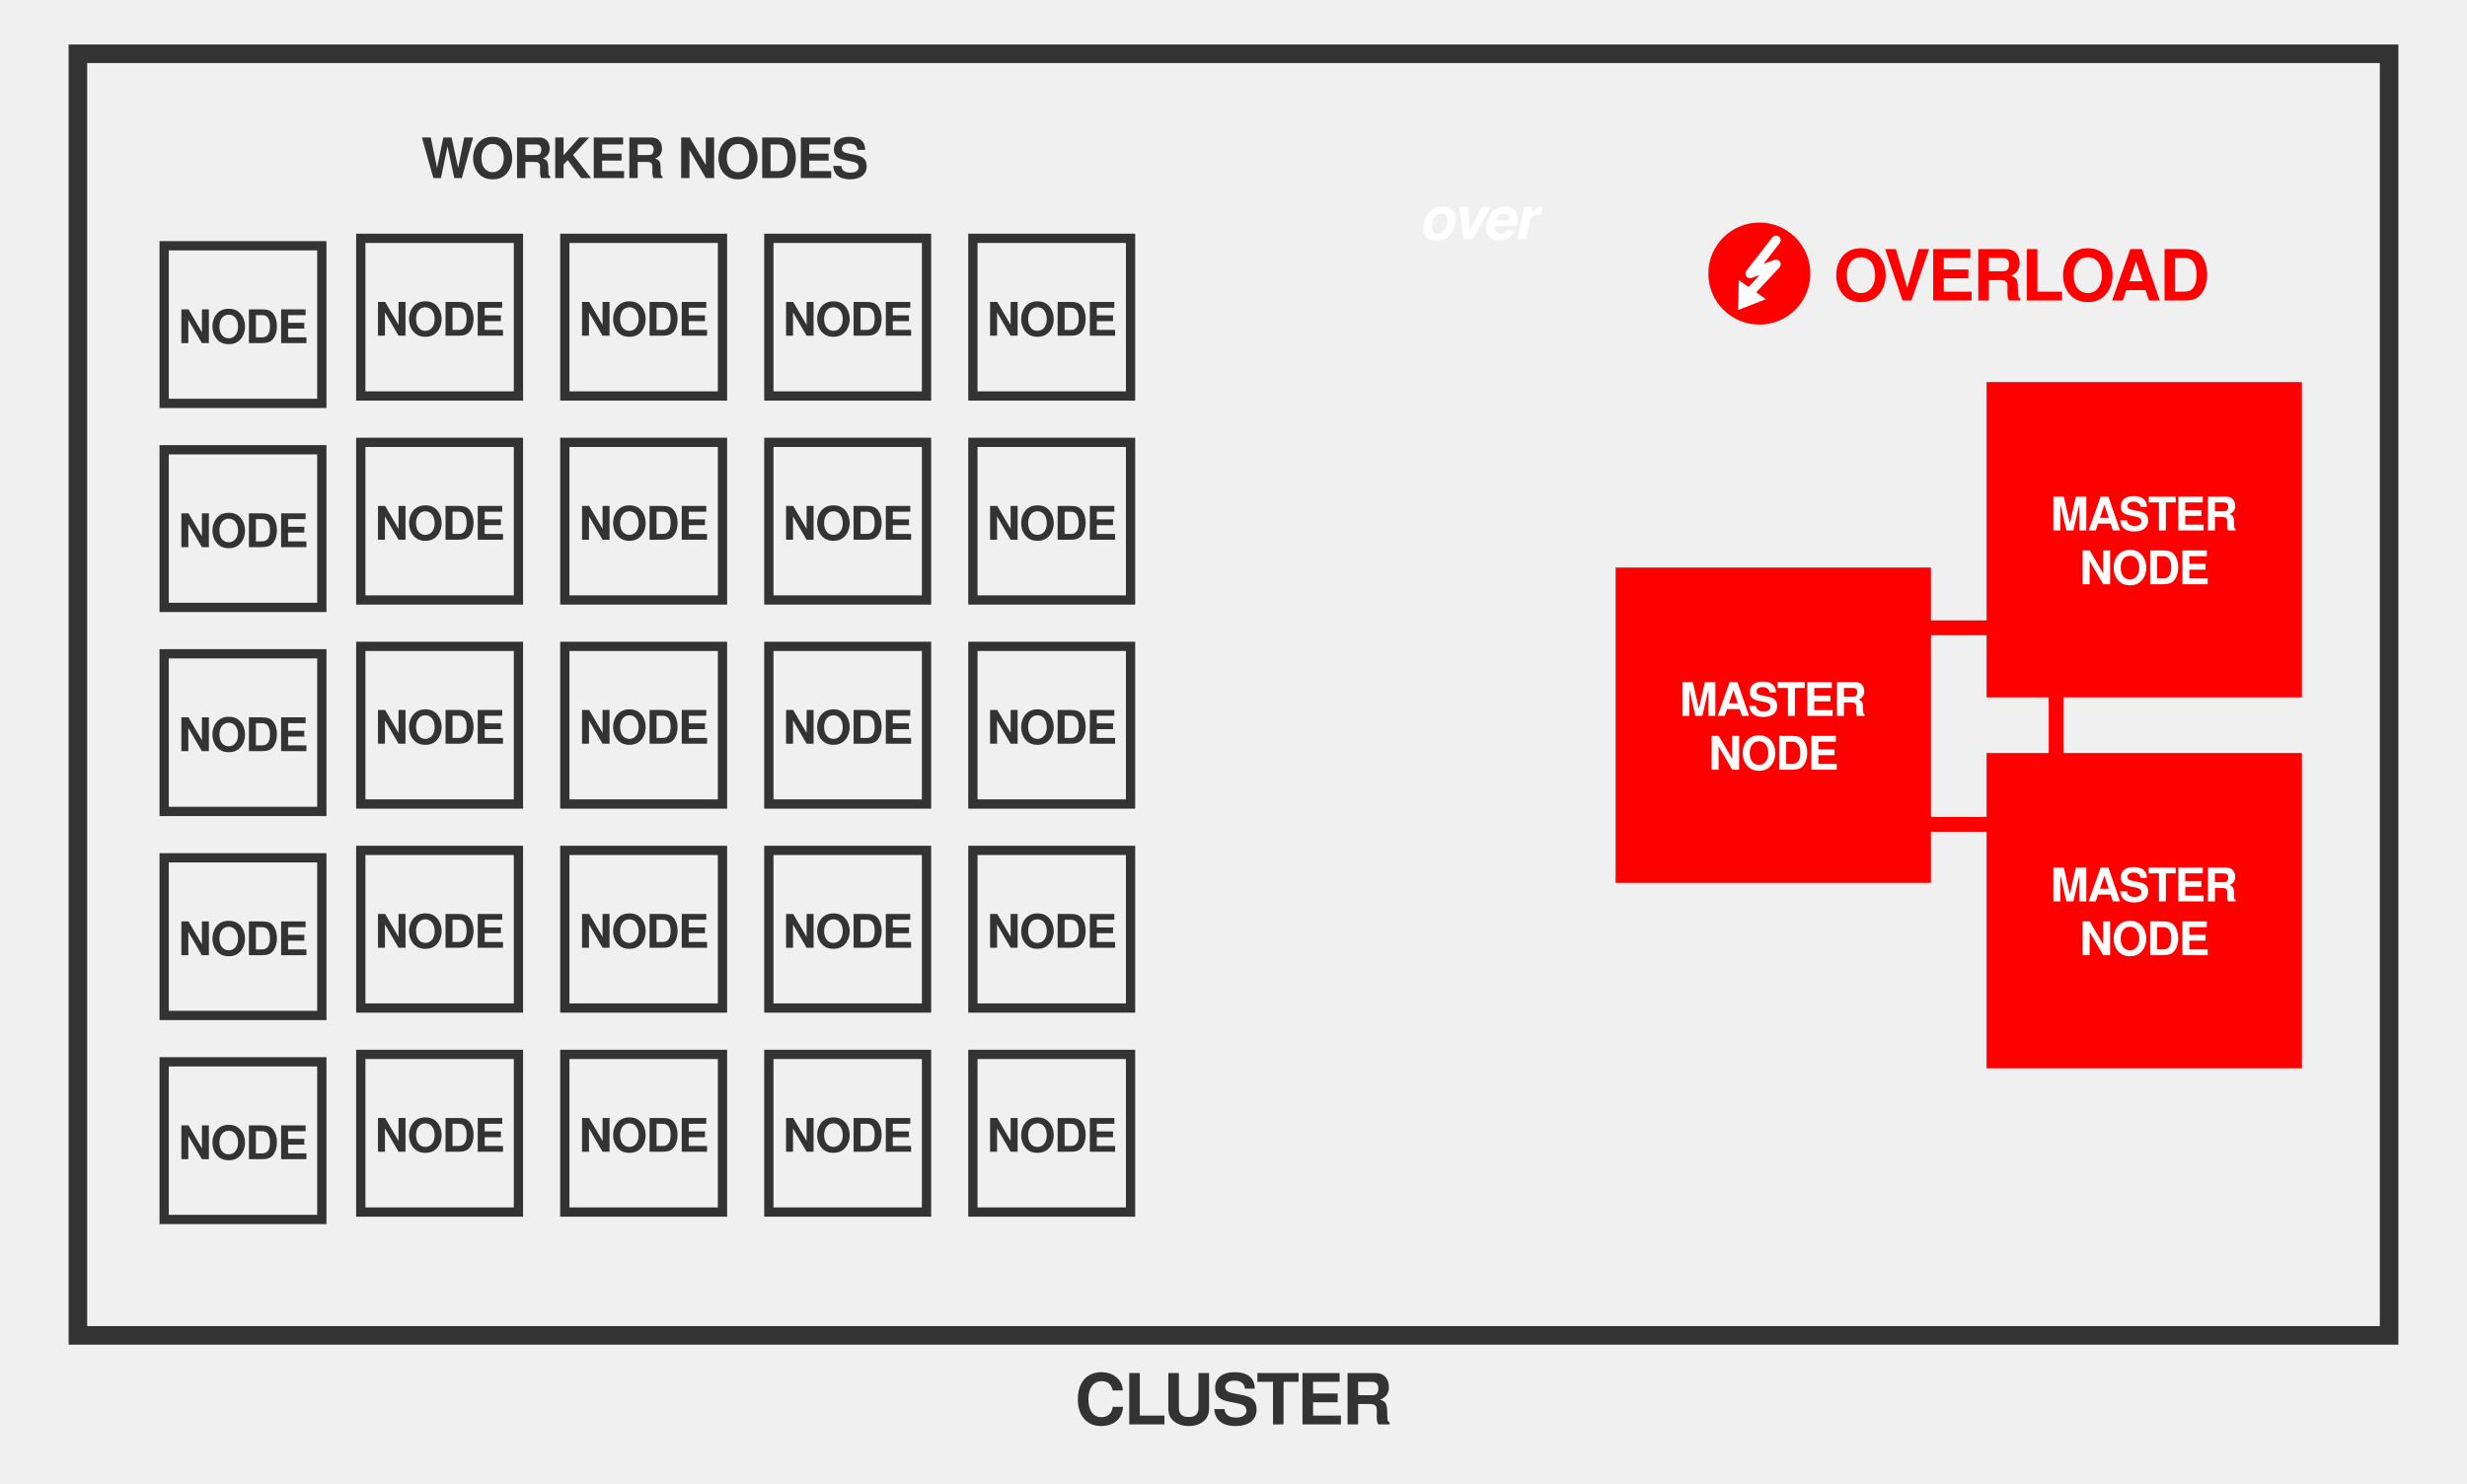
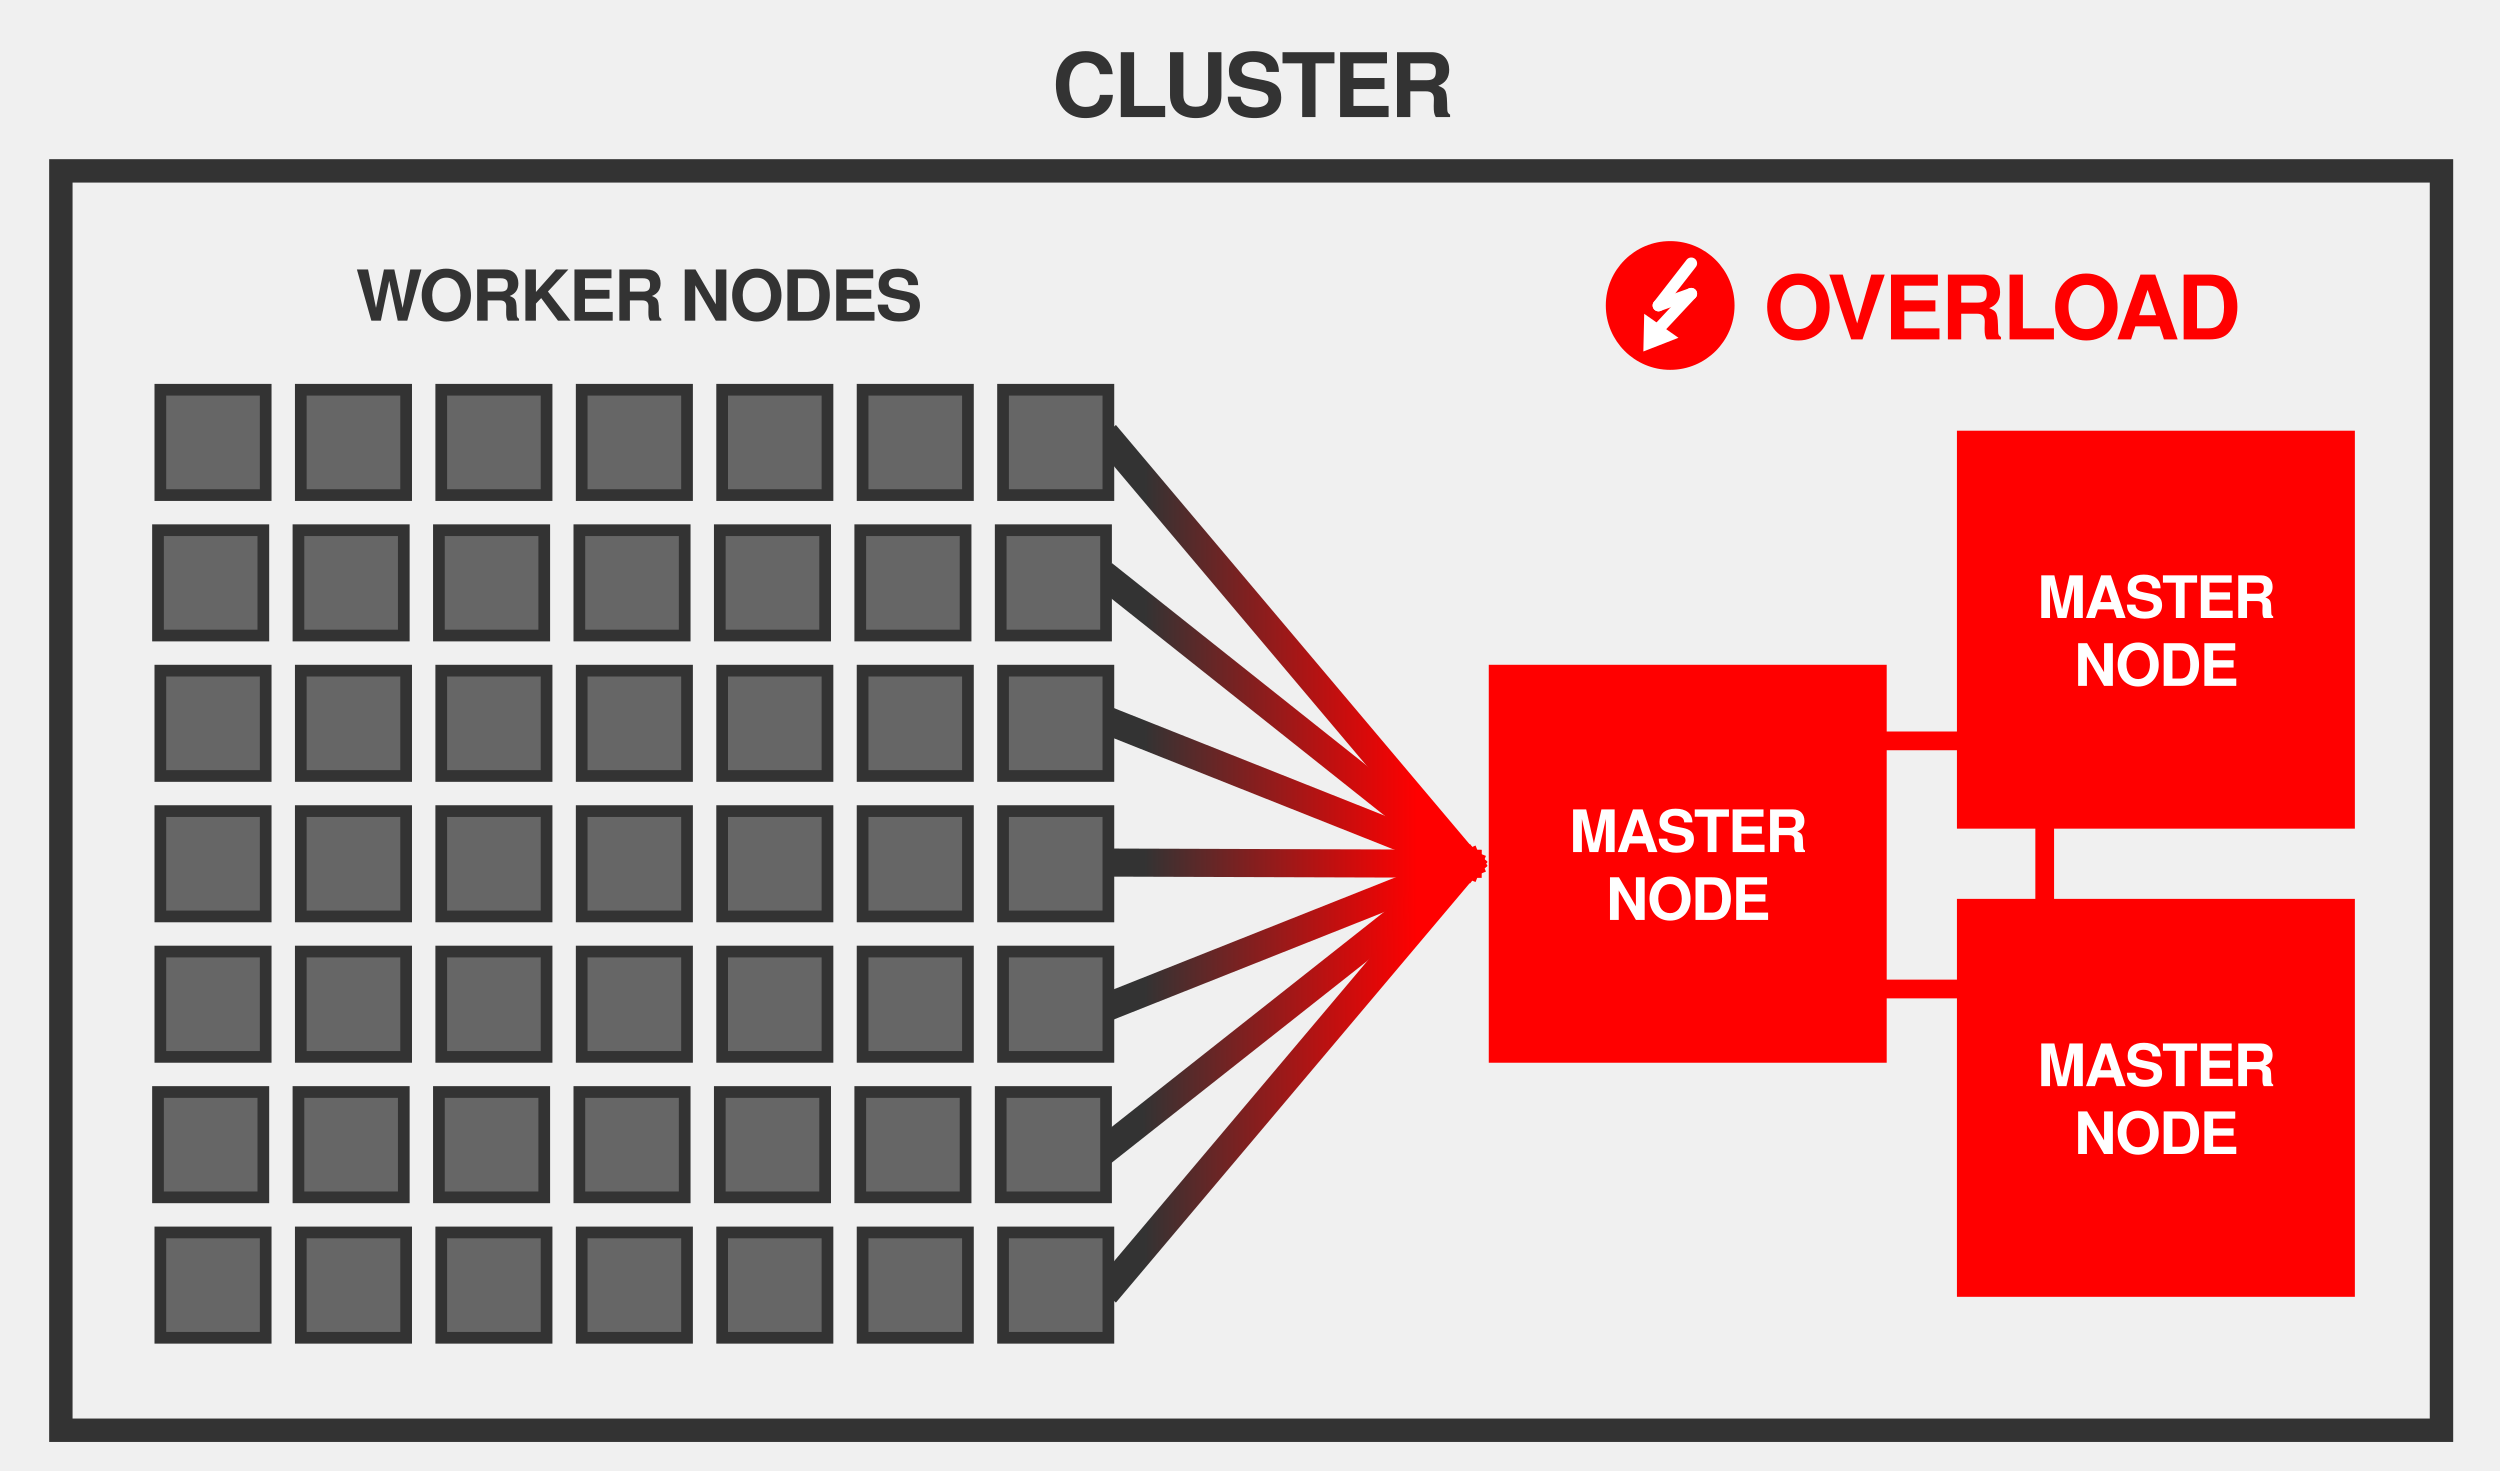
- <svg xmlns="http://www.w3.org/2000/svg" viewBox="0 0 1330 800">
-   <style>.sans-serif{font-family:-apple-system,BlinkMacSystemFont,'avenir next', avenir,'helvetica neue',helvetica,ubuntu,roboto,noto,'segoe ui',arial,sans-serif}</style>
-   <g fill="none" fill-rule="evenodd">
-     <g transform="translate(86, 130)">
-       <path stroke="#333" stroke-width="5" d="M2.5 2.5h85v85h-85z" />
-       <text font-size="25" font-weight="bold" letter-spacing="-.714" fill="#333" class="sans-serif">
-         <tspan x="10.079" y="55">NODE</tspan>
-       </text>
-     </g>
-     <g transform="translate(192, 126)">
-       <path stroke="#333" stroke-width="5" d="M2.5 2.5h85v85h-85z" />
-       <text font-size="25" font-weight="bold" letter-spacing="-.714" fill="#333" class="sans-serif">
-         <tspan x="10.079" y="55">NODE</tspan>
-       </text>
-     </g>
-     <g transform="translate(302, 126)">
-       <path stroke="#333" stroke-width="5" d="M2.5 2.5h85v85h-85z" />
-       <text font-size="25" font-weight="bold" letter-spacing="-.714" fill="#333" class="sans-serif">
-         <tspan x="10.079" y="55">NODE</tspan>
-       </text>
-     </g>
-     <g transform="translate(412, 126)">
-       <path stroke="#333" stroke-width="5" d="M2.5 2.5h85v85h-85z" />
-       <text font-size="25" font-weight="bold" letter-spacing="-.714" fill="#333" class="sans-serif">
-         <tspan x="10.079" y="55">NODE</tspan>
-       </text>
-     </g>
-     <g transform="translate(522, 126)">
-       <path stroke="#333" stroke-width="5" d="M2.5 2.5h85v85h-85z" />
-       <text font-size="25" font-weight="bold" letter-spacing="-.714" fill="#333" class="sans-serif">
-         <tspan x="10.079" y="55">NODE</tspan>
-       </text>
-     </g>
-     <g transform="translate(86, 240)">
-       <path stroke="#333" stroke-width="5" d="M2.5 2.5h85v85h-85z" />
-       <text font-size="25" font-weight="bold" letter-spacing="-.714" fill="#333" class="sans-serif">
-         <tspan x="10.079" y="55">NODE</tspan>
-       </text>
-     </g>
-     <g transform="translate(192, 236)">
-       <path stroke="#333" stroke-width="5" d="M2.5 2.5h85v85h-85z" />
-       <text font-size="25" font-weight="bold" letter-spacing="-.714" fill="#333" class="sans-serif">
-         <tspan x="10.079" y="55">NODE</tspan>
-       </text>
-     </g>
-     <g transform="translate(302, 236)">
-       <path stroke="#333" stroke-width="5" d="M2.5 2.5h85v85h-85z" />
-       <text font-size="25" font-weight="bold" letter-spacing="-.714" fill="#333" class="sans-serif">
-         <tspan x="10.079" y="55">NODE</tspan>
-       </text>
-     </g>
-     <g transform="translate(412, 236)">
-       <path stroke="#333" stroke-width="5" d="M2.5 2.5h85v85h-85z" />
-       <text font-size="25" font-weight="bold" letter-spacing="-.714" fill="#333" class="sans-serif">
-         <tspan x="10.079" y="55">NODE</tspan>
-       </text>
-     </g>
-     <g transform="translate(522, 236)">
-       <path stroke="#333" stroke-width="5" d="M2.5 2.5h85v85h-85z" />
-       <text font-size="25" font-weight="bold" letter-spacing="-.714" fill="#333" class="sans-serif">
-         <tspan x="10.079" y="55">NODE</tspan>
-       </text>
-     </g>
-     <g transform="translate(86, 350)">
-       <path stroke="#333" stroke-width="5" d="M2.5 2.5h85v85h-85z" />
-       <text font-size="25" font-weight="bold" letter-spacing="-.714" fill="#333" class="sans-serif">
-         <tspan x="10.079" y="55">NODE</tspan>
-       </text>
-     </g>
-     <g transform="translate(192, 346)">
-       <path stroke="#333" stroke-width="5" d="M2.5 2.5h85v85h-85z" />
-       <text font-size="25" font-weight="bold" letter-spacing="-.714" fill="#333" class="sans-serif">
-         <tspan x="10.079" y="55">NODE</tspan>
-       </text>
-     </g>
-     <g transform="translate(302, 346)">
-       <path stroke="#333" stroke-width="5" d="M2.5 2.5h85v85h-85z" />
-       <text font-size="25" font-weight="bold" letter-spacing="-.714" fill="#333" class="sans-serif">
-         <tspan x="10.079" y="55">NODE</tspan>
-       </text>
-     </g>
-     <g transform="translate(412, 346)">
-       <path stroke="#333" stroke-width="5" d="M2.5 2.5h85v85h-85z" />
-       <text font-size="25" font-weight="bold" letter-spacing="-.714" fill="#333" class="sans-serif">
-         <tspan x="10.079" y="55">NODE</tspan>
-       </text>
-     </g>
-     <g transform="translate(522, 346)">
-       <path stroke="#333" stroke-width="5" d="M2.5 2.5h85v85h-85z" />
-       <text font-size="25" font-weight="bold" letter-spacing="-.714" fill="#333" class="sans-serif">
-         <tspan x="10.079" y="55">NODE</tspan>
-       </text>
-     </g>
-     <g transform="translate(86, 460)">
-       <path stroke="#333" stroke-width="5" d="M2.5 2.5h85v85h-85z" />
-       <text font-size="25" font-weight="bold" letter-spacing="-.714" fill="#333" class="sans-serif">
-         <tspan x="10.079" y="55">NODE</tspan>
-       </text>
-     </g>
-     <g transform="translate(192, 456)">
-       <path stroke="#333" stroke-width="5" d="M2.5 2.5h85v85h-85z" />
-       <text font-size="25" font-weight="bold" letter-spacing="-.714" fill="#333" class="sans-serif">
-         <tspan x="10.079" y="55">NODE</tspan>
-       </text>
-     </g>
-     <g transform="translate(302, 456)">
-       <path stroke="#333" stroke-width="5" d="M2.5 2.5h85v85h-85z" />
-       <text font-size="25" font-weight="bold" letter-spacing="-.714" fill="#333" class="sans-serif">
-         <tspan x="10.079" y="55">NODE</tspan>
-       </text>
-     </g>
-     <g transform="translate(412, 456)">
-       <path stroke="#333" stroke-width="5" d="M2.5 2.5h85v85h-85z" />
-       <text font-size="25" font-weight="bold" letter-spacing="-.714" fill="#333" class="sans-serif">
-         <tspan x="10.079" y="55">NODE</tspan>
-       </text>
-     </g>
-     <g transform="translate(522, 456)">
-       <path stroke="#333" stroke-width="5" d="M2.5 2.5h85v85h-85z" />
-       <text font-size="25" font-weight="bold" letter-spacing="-.714" fill="#333" class="sans-serif">
-         <tspan x="10.079" y="55">NODE</tspan>
-       </text>
-     </g>
-     <g transform="translate(86, 570)">
-       <path stroke="#333" stroke-width="5" d="M2.5 2.5h85v85h-85z" />
-       <text font-size="25" font-weight="bold" letter-spacing="-.714" fill="#333" class="sans-serif">
-         <tspan x="10.079" y="55">NODE</tspan>
-       </text>
-     </g>
-     <g transform="translate(192, 566)">
-       <path stroke="#333" stroke-width="5" d="M2.5 2.5h85v85h-85z" />
-       <text font-size="25" font-weight="bold" letter-spacing="-.714" fill="#333" class="sans-serif">
-         <tspan x="10.079" y="55">NODE</tspan>
-       </text>
-     </g>
-     <g transform="translate(302, 566)">
-       <path stroke="#333" stroke-width="5" d="M2.5 2.5h85v85h-85z" />
-       <text font-size="25" font-weight="bold" letter-spacing="-.714" fill="#333" class="sans-serif">
-         <tspan x="10.079" y="55">NODE</tspan>
-       </text>
-     </g>
-     <g transform="translate(412, 566)">
-       <path stroke="#333" stroke-width="5" d="M2.5 2.5h85v85h-85z" />
-       <text font-size="25" font-weight="bold" letter-spacing="-.714" fill="#333" class="sans-serif">
-         <tspan x="10.079" y="55">NODE</tspan>
-       </text>
-     </g>
-     <g transform="translate(522, 566)">
-       <path stroke="#333" stroke-width="5" d="M2.5 2.5h85v85h-85z" />
-       <text font-size="25" font-weight="bold" letter-spacing="-.714" fill="#333" class="sans-serif">
-         <tspan x="10.079" y="55">NODE</tspan>
-       </text>
-     </g>
-     <g transform="translate(871, 206)">
-       <g transform="translate(0, 100)">
-         <path fill="red" d="M0 0h170v170H0z" />
-         <text font-size="25" font-weight="bold" letter-spacing="-.714" fill="#FFF" class="sans-serif">
+ <svg xmlns="http://www.w3.org/2000/svg" width="1068px" height="628px" viewBox="0 0 1068 628" version="1.1">
+   <defs>
+     <linearGradient x1="8.729%" y1="0%" x2="85.588%" y2="0%" id="linearGradient-1">
+       <stop stop-color="#333333" offset="0%" />
+       <stop stop-color="#FF0000" offset="100%" />
+     </linearGradient>
+     <linearGradient x1="8.729%" y1="0%" x2="85.588%" y2="0%" id="linearGradient-2">
+       <stop stop-color="#333333" offset="0%" />
+       <stop stop-color="#FF0000" offset="100%" />
+     </linearGradient>
+     <linearGradient x1="8.729%" y1="0%" x2="85.588%" y2="0%" id="linearGradient-3">
+       <stop stop-color="#333333" offset="0%" />
+       <stop stop-color="#FF0000" offset="100%" />
+     </linearGradient>
+     <linearGradient x1="8.729%" y1="0%" x2="85.588%" y2="0%" id="linearGradient-4">
+       <stop stop-color="#333333" offset="0%" />
+       <stop stop-color="#FF0000" offset="100%" />
+     </linearGradient>
+     <linearGradient x1="8.729%" y1="0%" x2="85.588%" y2="0%" id="linearGradient-5">
+       <stop stop-color="#333333" offset="0%" />
+       <stop stop-color="#FF0000" offset="100%" />
+     </linearGradient>
+   </defs>
+   <g id="many-nodes-per-cluster" stroke="none" stroke-width="1" fill="none" fill-rule="evenodd">
+     <rect id="Rectangle" stroke="#333333" stroke-width="10" x="26" y="73" width="1017" height="538" />
+     <path d="M476,190 L627,369" id="Line" stroke="url(#linearGradient-1)" stroke-width="12" stroke-linecap="square" />
+     <path d="M476,249 L627,369" id="Line" stroke="url(#linearGradient-2)" stroke-width="12" stroke-linecap="square" />
+     <path d="M476,309 L627,369" id="Line" stroke="url(#linearGradient-3)" stroke-width="12" stroke-linecap="square" />
+     <path d="M476,368.5 L627,369" id="Line" stroke="url(#linearGradient-4)" stroke-width="12" stroke-linecap="square" />
+     <path d="M476,429 L627,369" id="Line" stroke="url(#linearGradient-3)" stroke-width="12" stroke-linecap="square" />
+     <path d="M475,489 L627,369" id="Line" stroke="url(#linearGradient-5)" stroke-width="12" stroke-linecap="square" />
+     <path d="M476,548 L627,369" id="Line" stroke="url(#linearGradient-1)" stroke-width="12" stroke-linecap="square" />
+     <rect id="Rectangle" stroke="#333333" stroke-width="5" fill="#666666" x="128.5" y="166.5" width="45" height="45" />
+     <rect id="Rectangle" stroke="#333333" stroke-width="5" fill="#666666" x="188.5" y="166.5" width="45" height="45" />
+     <rect id="Rectangle" stroke="#333333" stroke-width="5" fill="#666666" x="248.5" y="166.5" width="45" height="45" />
+     <rect id="Rectangle" stroke="#333333" stroke-width="5" fill="#666666" x="308.5" y="166.5" width="45" height="45" />
+     <rect id="Rectangle" stroke="#333333" stroke-width="5" fill="#666666" x="368.5" y="166.5" width="45" height="45" />
+     <rect id="Rectangle" stroke="#333333" stroke-width="5" fill="#666666" x="428.5" y="166.5" width="45" height="45" />
+     <rect id="Rectangle" stroke="#333333" stroke-width="5" fill="#666666" x="127.5" y="226.5" width="45" height="45" />
+     <rect id="Rectangle" stroke="#333333" stroke-width="5" fill="#666666" x="187.5" y="226.5" width="45" height="45" />
+     <rect id="Rectangle" stroke="#333333" stroke-width="5" fill="#666666" x="247.5" y="226.5" width="45" height="45" />
+     <rect id="Rectangle" stroke="#333333" stroke-width="5" fill="#666666" x="307.5" y="226.5" width="45" height="45" />
+     <rect id="Rectangle" stroke="#333333" stroke-width="5" fill="#666666" x="367.5" y="226.5" width="45" height="45" />
+     <rect id="Rectangle" stroke="#333333" stroke-width="5" fill="#666666" x="427.5" y="226.5" width="45" height="45" />
+     <rect id="Rectangle" stroke="#333333" stroke-width="5" fill="#666666" x="128.5" y="286.5" width="45" height="45" />
+     <rect id="Rectangle" stroke="#333333" stroke-width="5" fill="#666666" x="188.5" y="286.5" width="45" height="45" />
+     <rect id="Rectangle" stroke="#333333" stroke-width="5" fill="#666666" x="248.5" y="286.5" width="45" height="45" />
+     <rect id="Rectangle" stroke="#333333" stroke-width="5" fill="#666666" x="308.5" y="286.5" width="45" height="45" />
+     <rect id="Rectangle" stroke="#333333" stroke-width="5" fill="#666666" x="368.5" y="286.5" width="45" height="45" />
+     <rect id="Rectangle" stroke="#333333" stroke-width="5" fill="#666666" x="428.5" y="286.5" width="45" height="45" />
+     <rect id="Rectangle" stroke="#333333" stroke-width="5" fill="#666666" x="128.5" y="346.5" width="45" height="45" />
+     <rect id="Rectangle" stroke="#333333" stroke-width="5" fill="#666666" x="188.5" y="346.5" width="45" height="45" />
+     <rect id="Rectangle" stroke="#333333" stroke-width="5" fill="#666666" x="248.5" y="346.5" width="45" height="45" />
+     <rect id="Rectangle" stroke="#333333" stroke-width="5" fill="#666666" x="308.5" y="346.5" width="45" height="45" />
+     <rect id="Rectangle" stroke="#333333" stroke-width="5" fill="#666666" x="368.5" y="346.5" width="45" height="45" />
+     <rect id="Rectangle" stroke="#333333" stroke-width="5" fill="#666666" x="428.5" y="346.5" width="45" height="45" />
+     <rect id="Rectangle" stroke="#333333" stroke-width="5" fill="#666666" x="128.5" y="406.5" width="45" height="45" />
+     <rect id="Rectangle" stroke="#333333" stroke-width="5" fill="#666666" x="188.5" y="406.5" width="45" height="45" />
+     <rect id="Rectangle" stroke="#333333" stroke-width="5" fill="#666666" x="248.5" y="406.5" width="45" height="45" />
+     <rect id="Rectangle" stroke="#333333" stroke-width="5" fill="#666666" x="308.5" y="406.5" width="45" height="45" />
+     <rect id="Rectangle" stroke="#333333" stroke-width="5" fill="#666666" x="368.5" y="406.5" width="45" height="45" />
+     <rect id="Rectangle" stroke="#333333" stroke-width="5" fill="#666666" x="428.5" y="406.5" width="45" height="45" />
+     <rect id="Rectangle" stroke="#333333" stroke-width="5" fill="#666666" x="127.5" y="466.5" width="45" height="45" />
+     <rect id="Rectangle" stroke="#333333" stroke-width="5" fill="#666666" x="187.5" y="466.5" width="45" height="45" />
+     <rect id="Rectangle" stroke="#333333" stroke-width="5" fill="#666666" x="247.5" y="466.5" width="45" height="45" />
+     <rect id="Rectangle" stroke="#333333" stroke-width="5" fill="#666666" x="307.5" y="466.5" width="45" height="45" />
+     <rect id="Rectangle" stroke="#333333" stroke-width="5" fill="#666666" x="367.5" y="466.5" width="45" height="45" />
+     <rect id="Rectangle" stroke="#333333" stroke-width="5" fill="#666666" x="427.5" y="466.5" width="45" height="45" />
+     <rect id="Rectangle" stroke="#333333" stroke-width="5" fill="#666666" x="128.5" y="526.5" width="45" height="45" />
+     <rect id="Rectangle" stroke="#333333" stroke-width="5" fill="#666666" x="68.5" y="166.5" width="45" height="45" />
+     <rect id="Rectangle" stroke="#333333" stroke-width="5" fill="#666666" x="67.5" y="226.5" width="45" height="45" />
+     <rect id="Rectangle" stroke="#333333" stroke-width="5" fill="#666666" x="68.5" y="286.5" width="45" height="45" />
+     <rect id="Rectangle" stroke="#333333" stroke-width="5" fill="#666666" x="68.5" y="346.5" width="45" height="45" />
+     <rect id="Rectangle" stroke="#333333" stroke-width="5" fill="#666666" x="68.5" y="406.5" width="45" height="45" />
+     <rect id="Rectangle" stroke="#333333" stroke-width="5" fill="#666666" x="67.5" y="466.5" width="45" height="45" />
+     <rect id="Rectangle" stroke="#333333" stroke-width="5" fill="#666666" x="68.5" y="526.5" width="45" height="45" />
+     <rect id="Rectangle" stroke="#333333" stroke-width="5" fill="#666666" x="188.5" y="526.5" width="45" height="45" />
+     <rect id="Rectangle" stroke="#333333" stroke-width="5" fill="#666666" x="248.5" y="526.5" width="45" height="45" />
+     <rect id="Rectangle" stroke="#333333" stroke-width="5" fill="#666666" x="308.5" y="526.5" width="45" height="45" />
+     <rect id="Rectangle" stroke="#333333" stroke-width="5" fill="#666666" x="368.5" y="526.5" width="45" height="45" />
+     <rect id="Rectangle" stroke="#333333" stroke-width="5" fill="#666666" x="428.5" y="526.5" width="45" height="45" />
+     <text id="Worker-Nodes" font-family="HelveticaNeue-Bold, Helvetica Neue" font-size="30" font-weight="bold" letter-spacing="-0.857" fill="#333333">
+       <tspan x="152.078" y="137">WORKER NODES</tspan>
+     </text>
+     <g id="Group-5" transform="translate(636, 184)">
+       <g id="Group-3" transform="translate(0, 100)">
+         <rect id="Rectangle" fill="#FF0000" x="0" y="0" width="170" height="170" />
+         <text id="master-node" font-family="HelveticaNeue-Bold, Helvetica Neue" font-size="25" font-weight="bold" letter-spacing="-0.714" fill="#FFFFFF">
          <tspan x="34.368" y="80">MASTER</tspan>
          <tspan x="50.079" y="109">NODE</tspan>
        </text>
      </g>
-       <g transform="translate(200, 0)">
-         <path fill="red" d="M0 0h170v170H0z" />
-         <text font-size="25" font-weight="bold" letter-spacing="-.714" fill="#FFF" class="sans-serif">
+       <g id="Group-2" transform="translate(200, 0)">
+         <rect id="Rectangle" fill="#FF0000" x="0" y="0" width="170" height="170" />
+         <text id="master-node" font-family="HelveticaNeue-Bold, Helvetica Neue" font-size="25" font-weight="bold" letter-spacing="-0.714" fill="#FFFFFF">
          <tspan x="34.368" y="80">MASTER</tspan>
          <tspan x="50.079" y="109">NODE</tspan>
        </text>
      </g>
-       <g transform="translate(200, 200)">
-         <path d="M0 0h170v170H0z" fill="red" />
-         <text font-size="25" font-weight="bold" letter-spacing="-.714" fill="#FFF" class="sans-serif">
+       <g id="Group-4" transform="translate(200, 200)">
+         <g id="Rectangle-2" fill="#FF0000">
+           <rect id="Rectangle" x="0" y="0" width="170" height="170" />
+         </g>
+         <text id="master-node" font-family="HelveticaNeue-Bold, Helvetica Neue" font-size="25" font-weight="bold" letter-spacing="-0.714" fill="#FFFFFF">
          <tspan x="34.368" y="80">MASTER</tspan>
          <tspan x="50.079" y="109">NODE</tspan>
        </text>
      </g>
-       <path d="M170 132.5h30m-30 106h30m37.5-68v46" stroke="red" stroke-width="8" stroke-linecap="square" />
+       <path d="M170,132.5 L200,132.5" id="Line-2" stroke="#FF0000" stroke-width="8" stroke-linecap="square" />
+       <path d="M170,238.5 L200,238.5" id="Line-2" stroke="#FF0000" stroke-width="8" stroke-linecap="square" />
+       <path d="M237.5,170.5 L237.5,216.5" id="Line-2" stroke="#FF0000" stroke-width="8" stroke-linecap="square" />
    </g>
-     <text font-size="30" font-weight="bold" letter-spacing="-.857" fill="#333" class="sans-serif">
-       <tspan x="227.078" y="96">WORKER NODES</tspan>
-     </text>
-     <path d="M612 171.5L871 391" stroke="url(#linearGradient-1)" stroke-width="8" stroke-linecap="square" />
-     <path d="M612 281l259 110" stroke="url(#linearGradient-2)" stroke-width="8" stroke-linecap="square" />
-     <path d="M612 390l259 1" stroke="url(#linearGradient-3)" stroke-width="8" stroke-linecap="square" />
-     <path d="M612 501l259-110" stroke="url(#linearGradient-2)" stroke-width="8" stroke-linecap="square" />
-     <path d="M612 611l259-220" stroke="url(#linearGradient-1)" stroke-width="8" stroke-linecap="square" />
-     <path stroke="#333" stroke-width="10" d="M42 29h1246v691H42z" />
-     <text font-size="38" font-weight="bold" letter-spacing="-1.086" fill="#333" class="sans-serif">
-       <tspan x="579.405" y="768">CLUSTER</tspan>
-     </text>
-     <g transform="translate(921, 120)">
-       <circle fill="red" cx="27.5" cy="27.5" r="27.5" />
-       <g transform="translate(10, 9)" stroke="#FFF">
-         <path d="M26.5.5l-14 18m0 0l14-5m0 0l-14 15" stroke-width="5" stroke-linecap="round" />
-         <path fill="#FFF" d="M6.553 37.418l.33-14.419 13.106 9.178z" />
+     <g id="Group-8" transform="translate(686, 103)">
+       <g id="Group-7">
+         <circle id="Oval" fill="#FF0000" cx="27.5" cy="27.5" r="27.5" />
+         <g id="Group-6" transform="translate(10, 9)" stroke="#FFFFFF">
+           <path d="M26.5,0.5 L12.5,18.5" id="Line-4" stroke-width="5" stroke-linecap="round" />
+           <path d="M12.5,18.5 L26.5,13.5" id="Line" stroke-width="5" stroke-linecap="round" />
+           <path d="M26.5,13.5 L12.5,28.5" id="Line-5" stroke-width="5" stroke-linecap="round" />
+           <polygon id="Triangle" fill="#FFFFFF" transform="translate(9.994675, 32.50352) rotate(-145) translate(-9.994675, -32.50352) " points="9.995 26.504 17.995 38.504 1.995 38.504" />
+         </g>
      </g>
-       <text font-size="38" font-weight="bold" letter-spacing="-1.086" fill="red" class="sans-serif">
+       <text id="overload" font-family="HelveticaNeue-Bold, Helvetica Neue" font-size="38" font-weight="bold" letter-spacing="-1.086" fill="#FF0000">
        <tspan x="67.418" y="42">OVERLOAD</tspan>
      </text>
    </g>
-     <text font-size="32" font-style="italic" font-weight="bold" letter-spacing="-.914" fill="#FFF" class="sans-serif">
-       <tspan x="764.629" y="129">over</tspan>
+     <text id="Cluster" font-family="HelveticaNeue-Bold, Helvetica Neue" font-size="38" font-weight="bold" letter-spacing="-1.086" fill="#333333">
+       <tspan x="449.405" y="50">CLUSTER</tspan>
    </text>
  </g>
</svg>
